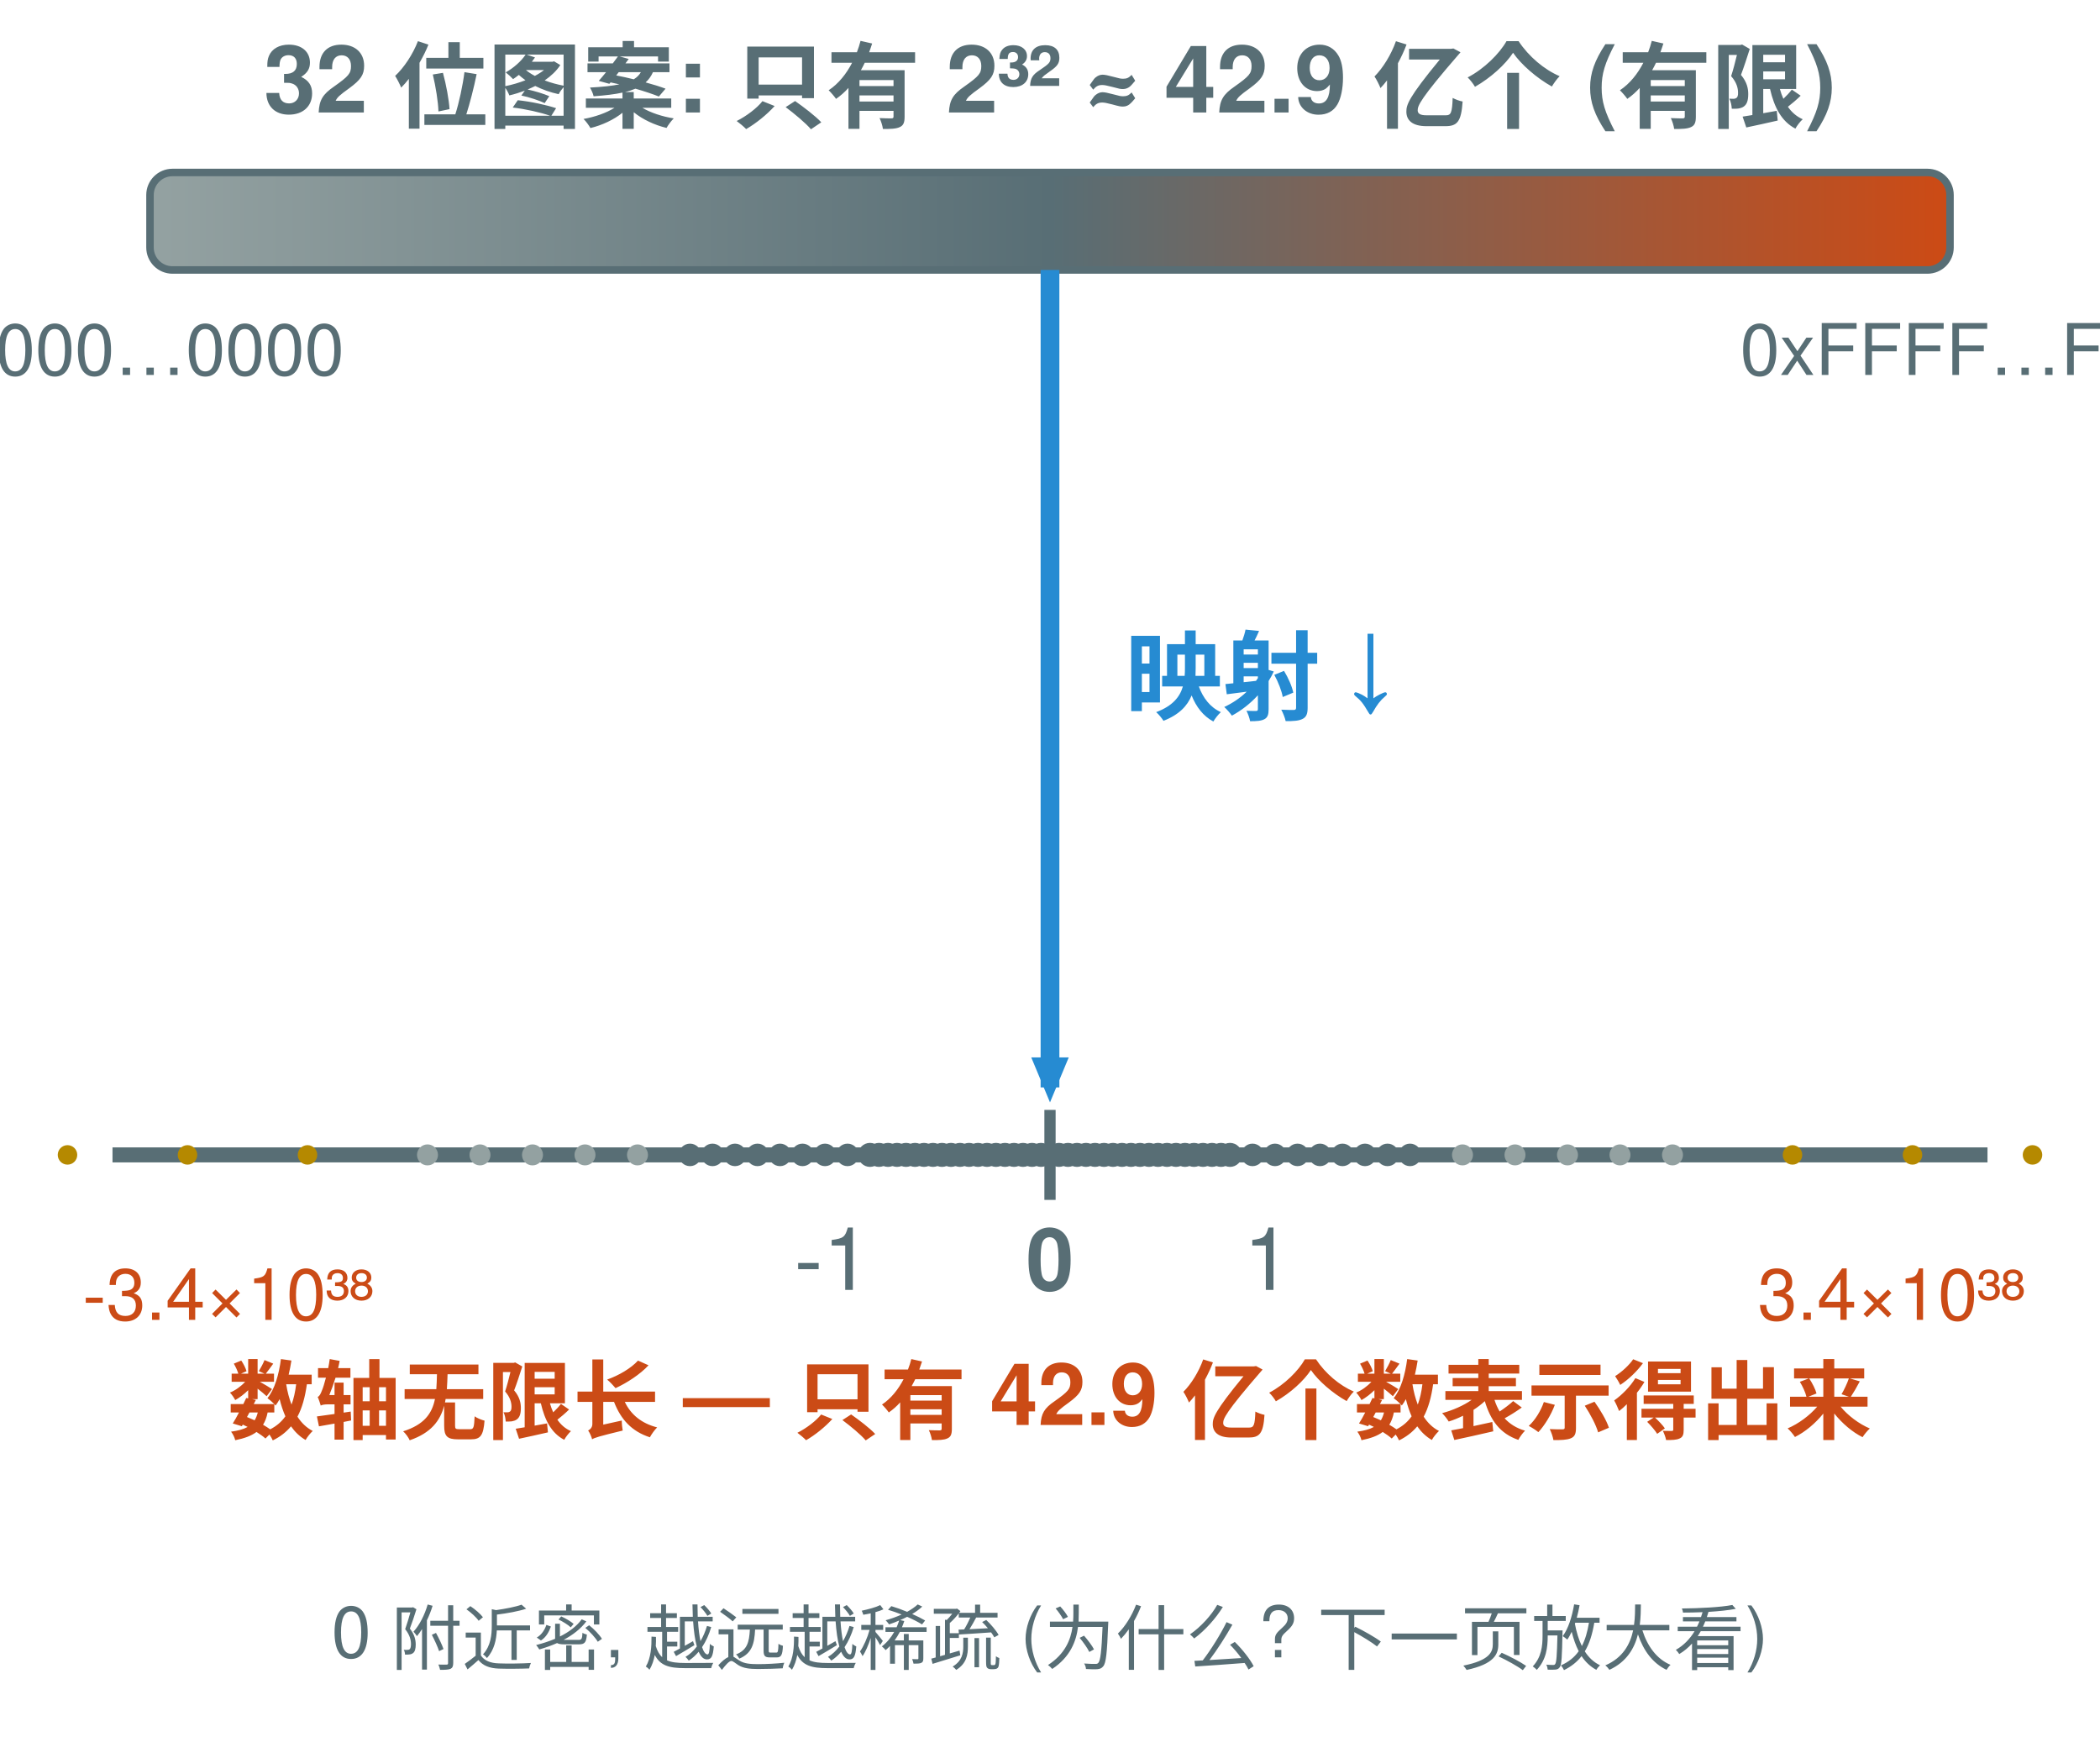
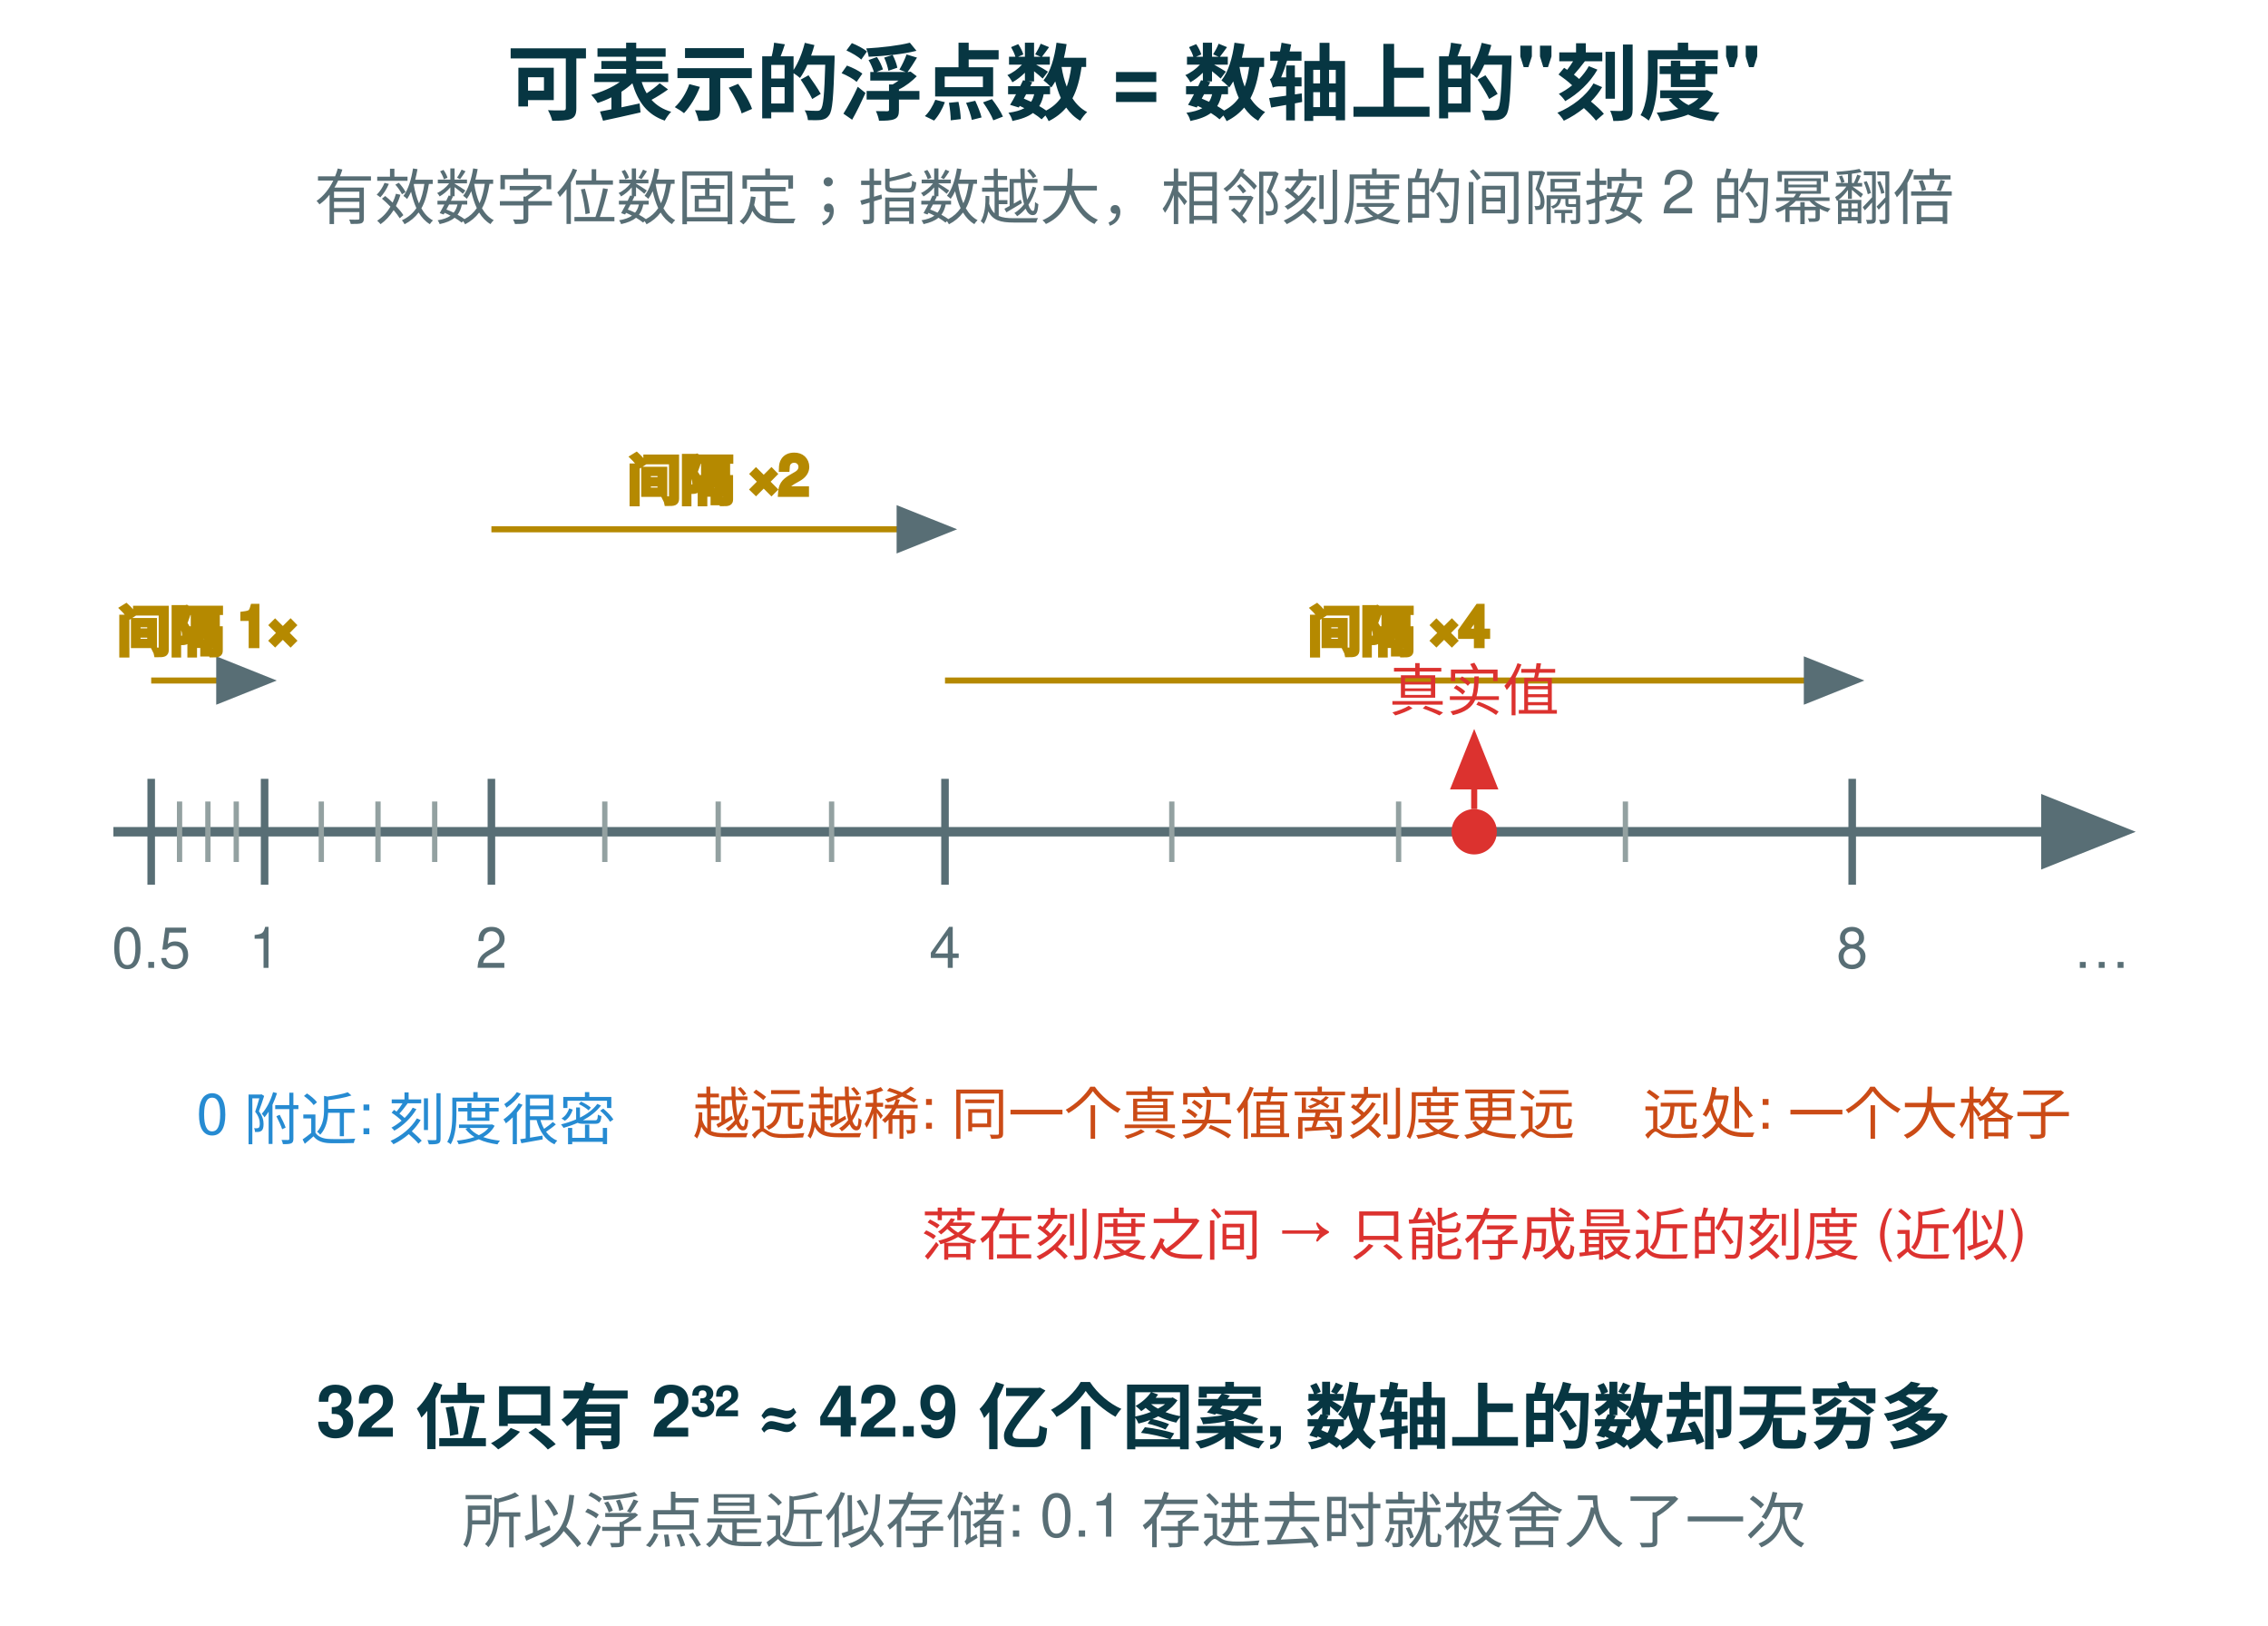
- <svg xmlns="http://www.w3.org/2000/svg" viewBox="0 0 560 470" font-family="Helvetica, Arial, sans-serif">
-   <text x="280" y="30" fill="#586e75" font-size="25" text-anchor="middle" font-weight="bold">32 位图案: 只有 2³² ≈ 42.9 亿个 (有限)</text>
+ <svg xmlns="http://www.w3.org/2000/svg" viewBox="0 0 600 430" font-family="Helvetica, Arial, 'Noto Sans SC', sans-serif">
  <defs>
-     <linearGradient id="pat" x1="0" y1="0" x2="1" y2="0">
-       <stop offset="0" stop-color="#93a1a1" />
-       <stop offset="0.5" stop-color="#586e75" />
-       <stop offset="1" stop-color="#cb4b16" />
-     </linearGradient>
-     <marker id="arr" markerWidth="12" markerHeight="12" refX="8" refY="5" orient="auto" markerUnits="userSpaceOnUse">
-       <path d="M 0 0 L 12 5 L 0 10 Z" fill="#268bd2" />
+     <marker id="fm-arr" markerWidth="10" markerHeight="10" refX="8" refY="4" orient="auto">
+       <path d="M0,0 L10,4 L0,8 Z" fill="#586e75" />
+     </marker>
+     <marker id="fm-red" markerWidth="10" markerHeight="10" refX="8" refY="4" orient="auto">
+       <path d="M0,0 L10,4 L0,8 Z" fill="#dc322f" />
    </marker>
  </defs>
-   <rect x="40" y="46" width="480" height="26" rx="6" fill="url(#pat)" stroke="#586e75" stroke-width="2" />
-   <text x="30" y="100" fill="#586e75" font-size="19" text-anchor="middle">0x0000…0000</text>
-   <text x="530" y="100" fill="#586e75" font-size="19" text-anchor="middle">0xFFFF…FFFF</text>
-   <line x1="280" y1="72" x2="280" y2="290" stroke="#268bd2" stroke-width="5" marker-end="url(#arr)" />
-   <text x="300" y="190" fill="#268bd2" font-size="26" font-weight="bold">映射 ↓</text>
-   <line x1="30" y1="308" x2="530" y2="308" stroke="#586e75" stroke-width="4" />
-   <line x1="280" y1="296" x2="280" y2="320" stroke="#586e75" stroke-width="3" />
-   <text x="280" y="344" fill="#586e75" font-size="23" text-anchor="middle" font-weight="bold">0</text>
-   <text x="338" y="344" fill="#586e75" font-size="23" text-anchor="middle">1</text>
-   <text x="222" y="344" fill="#586e75" font-size="23" text-anchor="middle">-1</text>
-   <text x="22" y="352" fill="#cb4b16" font-size="19" text-anchor="start">-3.4×10³⁸</text>
-   <text x="540" y="352" fill="#cb4b16" font-size="19" text-anchor="end">3.4×10³⁸</text>
-   <circle cx="282.4" cy="308" r="3.2" fill="#586e75" />
-   <circle cx="277.6" cy="308" r="3.2" fill="#586e75" />
-   <circle cx="284.8" cy="308" r="3.2" fill="#586e75" />
-   <circle cx="275.2" cy="308" r="3.2" fill="#586e75" />
-   <circle cx="287.2" cy="308" r="3.2" fill="#586e75" />
-   <circle cx="272.8" cy="308" r="3.2" fill="#586e75" />
-   <circle cx="289.6" cy="308" r="3.2" fill="#586e75" />
-   <circle cx="270.4" cy="308" r="3.2" fill="#586e75" />
-   <circle cx="292.0" cy="308" r="3.2" fill="#586e75" />
-   <circle cx="268.0" cy="308" r="3.2" fill="#586e75" />
-   <circle cx="294.4" cy="308" r="3.2" fill="#586e75" />
-   <circle cx="265.6" cy="308" r="3.2" fill="#586e75" />
-   <circle cx="296.8" cy="308" r="3.2" fill="#586e75" />
-   <circle cx="263.2" cy="308" r="3.2" fill="#586e75" />
-   <circle cx="299.2" cy="308" r="3.2" fill="#586e75" />
-   <circle cx="260.8" cy="308" r="3.2" fill="#586e75" />
-   <circle cx="301.6" cy="308" r="3.2" fill="#586e75" />
-   <circle cx="258.4" cy="308" r="3.2" fill="#586e75" />
-   <circle cx="304.0" cy="308" r="3.2" fill="#586e75" />
-   <circle cx="256.0" cy="308" r="3.2" fill="#586e75" />
-   <circle cx="306.4" cy="308" r="3.2" fill="#586e75" />
-   <circle cx="253.6" cy="308" r="3.2" fill="#586e75" />
-   <circle cx="308.8" cy="308" r="3.2" fill="#586e75" />
-   <circle cx="251.2" cy="308" r="3.2" fill="#586e75" />
-   <circle cx="311.2" cy="308" r="3.2" fill="#586e75" />
-   <circle cx="248.8" cy="308" r="3.2" fill="#586e75" />
-   <circle cx="313.6" cy="308" r="3.2" fill="#586e75" />
-   <circle cx="246.4" cy="308" r="3.2" fill="#586e75" />
-   <circle cx="316.0" cy="308" r="3.2" fill="#586e75" />
-   <circle cx="244.0" cy="308" r="3.2" fill="#586e75" />
-   <circle cx="318.4" cy="308" r="3.2" fill="#586e75" />
-   <circle cx="241.6" cy="308" r="3.2" fill="#586e75" />
-   <circle cx="320.8" cy="308" r="3.2" fill="#586e75" />
-   <circle cx="239.2" cy="308" r="3.2" fill="#586e75" />
-   <circle cx="323.2" cy="308" r="3.2" fill="#586e75" />
-   <circle cx="236.8" cy="308" r="3.2" fill="#586e75" />
-   <circle cx="325.6" cy="308" r="3.2" fill="#586e75" />
-   <circle cx="234.4" cy="308" r="3.2" fill="#586e75" />
-   <circle cx="328.0" cy="308" r="3.2" fill="#586e75" />
-   <circle cx="232.0" cy="308" r="3.2" fill="#586e75" />
-   <circle cx="334.0" cy="308" r="3.0" fill="#586e75" />
-   <circle cx="226.0" cy="308" r="3.0" fill="#586e75" />
-   <circle cx="340.0" cy="308" r="3.0" fill="#586e75" />
-   <circle cx="220.0" cy="308" r="3.0" fill="#586e75" />
-   <circle cx="346.0" cy="308" r="3.0" fill="#586e75" />
-   <circle cx="214.0" cy="308" r="3.0" fill="#586e75" />
-   <circle cx="352.0" cy="308" r="3.0" fill="#586e75" />
-   <circle cx="208.0" cy="308" r="3.0" fill="#586e75" />
-   <circle cx="358.0" cy="308" r="3.0" fill="#586e75" />
-   <circle cx="202.0" cy="308" r="3.0" fill="#586e75" />
-   <circle cx="364.0" cy="308" r="3.0" fill="#586e75" />
-   <circle cx="196.0" cy="308" r="3.0" fill="#586e75" />
-   <circle cx="370.0" cy="308" r="3.0" fill="#586e75" />
-   <circle cx="190.0" cy="308" r="3.0" fill="#586e75" />
-   <circle cx="376.0" cy="308" r="3.0" fill="#586e75" />
-   <circle cx="184.0" cy="308" r="3.0" fill="#586e75" />
-   <circle cx="390.0" cy="308" r="2.8" fill="#93a1a1" />
-   <circle cx="170.0" cy="308" r="2.8" fill="#93a1a1" />
-   <circle cx="404.0" cy="308" r="2.8" fill="#93a1a1" />
-   <circle cx="156.0" cy="308" r="2.8" fill="#93a1a1" />
-   <circle cx="418.0" cy="308" r="2.8" fill="#93a1a1" />
-   <circle cx="142.0" cy="308" r="2.8" fill="#93a1a1" />
-   <circle cx="432.0" cy="308" r="2.8" fill="#93a1a1" />
-   <circle cx="128.0" cy="308" r="2.8" fill="#93a1a1" />
-   <circle cx="446.0" cy="308" r="2.8" fill="#93a1a1" />
-   <circle cx="114.0" cy="308" r="2.8" fill="#93a1a1" />
-   <circle cx="478.0" cy="308" r="2.6" fill="#b58900" />
-   <circle cx="82.0" cy="308" r="2.6" fill="#b58900" />
-   <circle cx="510.0" cy="308" r="2.6" fill="#b58900" />
-   <circle cx="50.0" cy="308" r="2.6" fill="#b58900" />
-   <circle cx="542.0" cy="308" r="2.6" fill="#b58900" />
-   <circle cx="18.0" cy="308" r="2.6" fill="#b58900" />
-   <circle cx="574.0" cy="308" r="2.6" fill="#b58900" />
-   <circle cx="-14.0" cy="308" r="2.6" fill="#b58900" />
-   <circle cx="644.0" cy="308" r="2.4" fill="#cb4b16" />
-   <circle cx="-84.0" cy="308" r="2.4" fill="#cb4b16" />
-   <circle cx="714.0" cy="308" r="2.4" fill="#cb4b16" />
-   <circle cx="-154.0" cy="308" r="2.4" fill="#cb4b16" />
-   <circle cx="784.0" cy="308" r="2.4" fill="#cb4b16" />
-   <circle cx="-224.0" cy="308" r="2.4" fill="#cb4b16" />
-   <text x="280" y="382" fill="#cb4b16" font-size="23" text-anchor="middle" font-weight="bold">数轴无限长 — 只有 42.9 亿个数表示得出来</text>
-   <text x="280" y="442" fill="#586e75" font-size="19" text-anchor="middle">0 附近密, 越远越稀疏 (为什么? 下一页放大看)</text>
+   <text x="300" y="30" font-size="22" font-weight="bold" fill="#073642" text-anchor="middle">可表示的浮点数 = 数轴上的"刻度"</text>
+   <text x="300" y="58" font-size="16" fill="#586e75" text-anchor="middle">有效数字位数固定；指数越大，相邻刻度的间隔按 2 的幂翻倍</text>
+   <line x1="30" y1="220" x2="560" y2="220" stroke="#586e75" stroke-width="2.5" marker-end="url(#fm-arr)" />
+   <g stroke="#586e75" stroke-width="2">
+     <line x1="40" y1="206" x2="40" y2="234" />
+     <line x1="70" y1="206" x2="70" y2="234" />
+     <line x1="130" y1="206" x2="130" y2="234" />
+     <line x1="250" y1="206" x2="250" y2="234" />
+     <line x1="490" y1="206" x2="490" y2="234" />
+   </g>
+   <g font-size="15" fill="#586e75" text-anchor="middle">
+     <text x="40" y="256">0.5</text>
+     <text x="70" y="256">1</text>
+     <text x="130" y="256">2</text>
+     <text x="250" y="256">4</text>
+     <text x="490" y="256">8</text>
+     <text x="556" y="256">…</text>
+   </g>
+   <g stroke="#93a1a1" stroke-width="1.4">
+     <line x1="47.5" y1="212" x2="47.5" y2="228" />
+     <line x1="55" y1="212" x2="55" y2="228" />
+     <line x1="62.5" y1="212" x2="62.5" y2="228" />
+     <line x1="85" y1="212" x2="85" y2="228" />
+     <line x1="100" y1="212" x2="100" y2="228" />
+     <line x1="115" y1="212" x2="115" y2="228" />
+     <line x1="160" y1="212" x2="160" y2="228" />
+     <line x1="190" y1="212" x2="190" y2="228" />
+     <line x1="220" y1="212" x2="220" y2="228" />
+     <line x1="310" y1="212" x2="310" y2="228" />
+     <line x1="370" y1="212" x2="370" y2="228" />
+     <line x1="430" y1="212" x2="430" y2="228" />
+   </g>
+   <g stroke="#b58900" stroke-width="1.6" fill="#b58900" font-size="14">
+     <line x1="40" y1="180" x2="70" y2="180" marker-end="url(#fm-arr)" />
+     <text x="55" y="172" text-anchor="middle">间隔 1×</text>
+     <line x1="130" y1="140" x2="250" y2="140" marker-end="url(#fm-arr)" />
+     <text x="190" y="132" text-anchor="middle">间隔 ×2</text>
+     <line x1="250" y1="180" x2="490" y2="180" marker-end="url(#fm-arr)" />
+     <text x="370" y="172" text-anchor="middle">间隔 ×4</text>
+   </g>
+   <text x="52" y="300" font-size="15" fill="#268bd2" text-anchor="start">0 附近: 刻度很密</text>
+   <text x="300" y="300" font-size="15" fill="#cb4b16" text-anchor="middle">越远越稀: 同一个真实值离刻度更远</text>
+   <text x="548" y="300" font-size="15" fill="#cb4b16" text-anchor="end">远处: 一个大格子</text>
+   <circle cx="390" cy="220" r="6" fill="#dc322f" />
+   <line x1="390" y1="214" x2="390" y2="196" stroke="#dc322f" stroke-width="1.6" marker-end="url(#fm-red)" />
+   <text x="390" y="188" font-size="15" fill="#dc322f" text-anchor="middle">真实值</text>
+   <text x="390" y="332" font-size="15" fill="#dc322f" text-anchor="middle">落在刻度之间 → 只能存成最近的刻度 (近似)</text>
+   <text x="300" y="380" font-size="19" font-weight="bold" fill="#073642" text-anchor="middle">32 位只有 2³² ≈ 42.9 亿个图案, 数轴上的数却无穷多</text>
+   <text x="300" y="408" font-size="16" fill="#586e75" text-anchor="middle">所以浮点是近似存储: 0.1 存进去时就被舍入了一次</text>
</svg>
